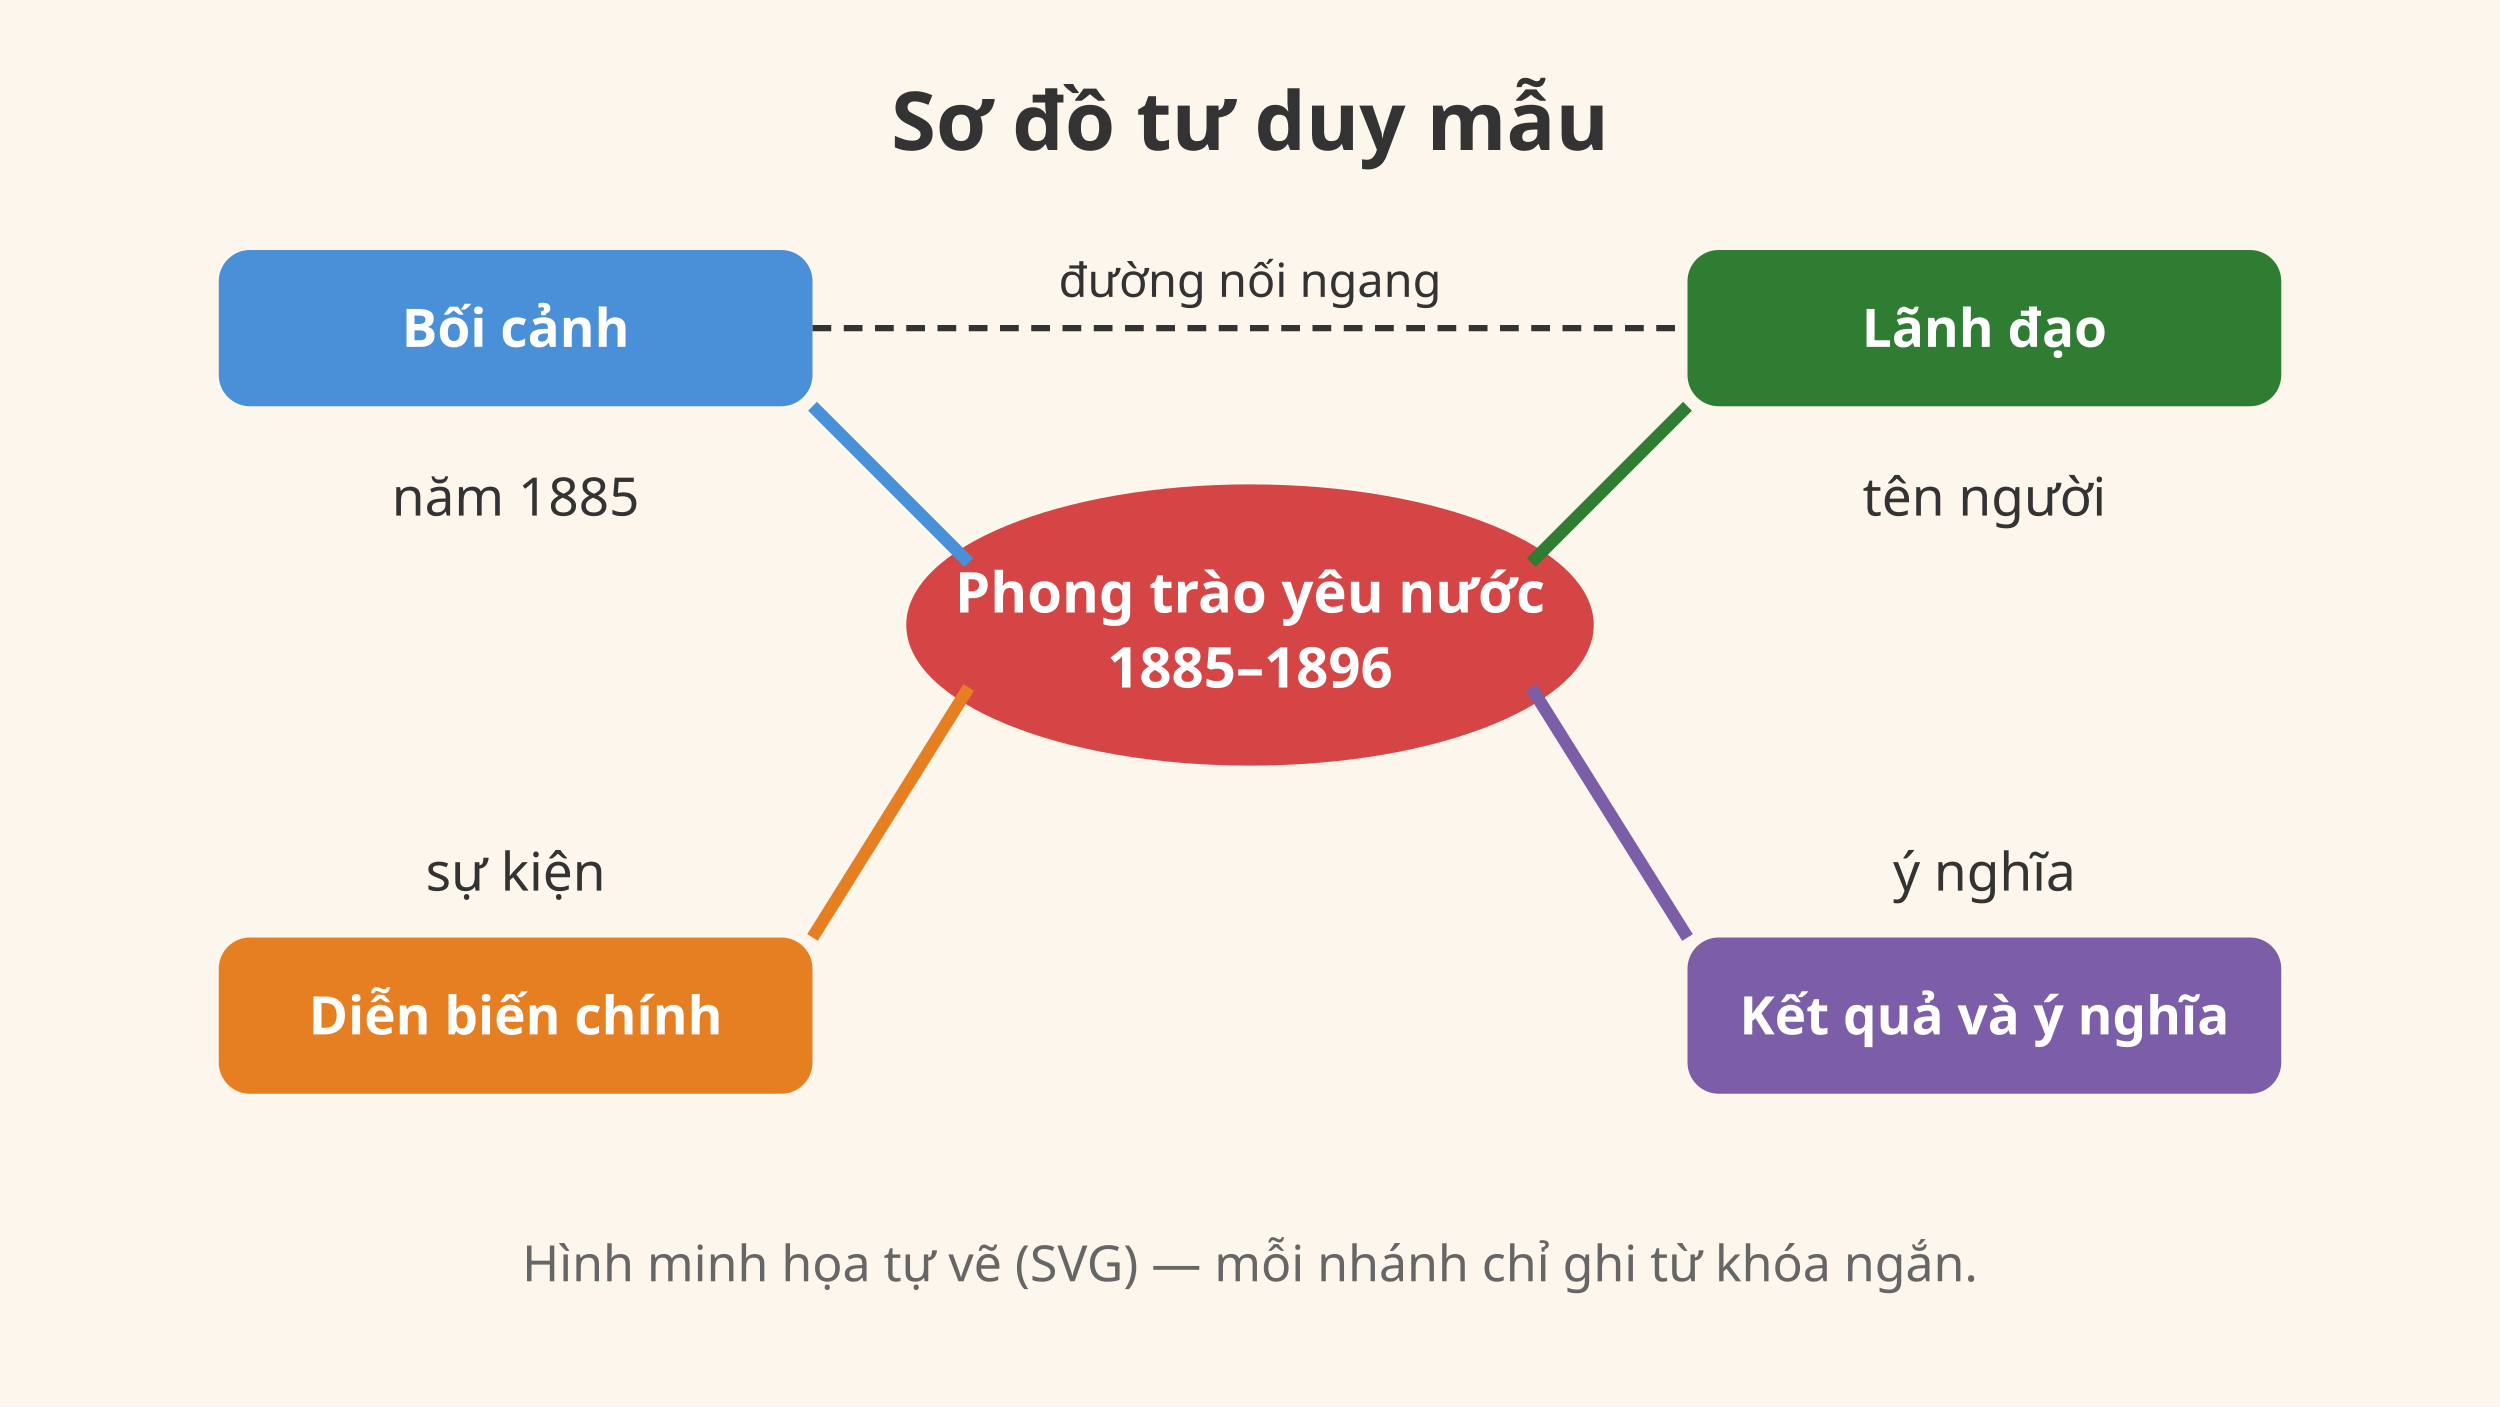
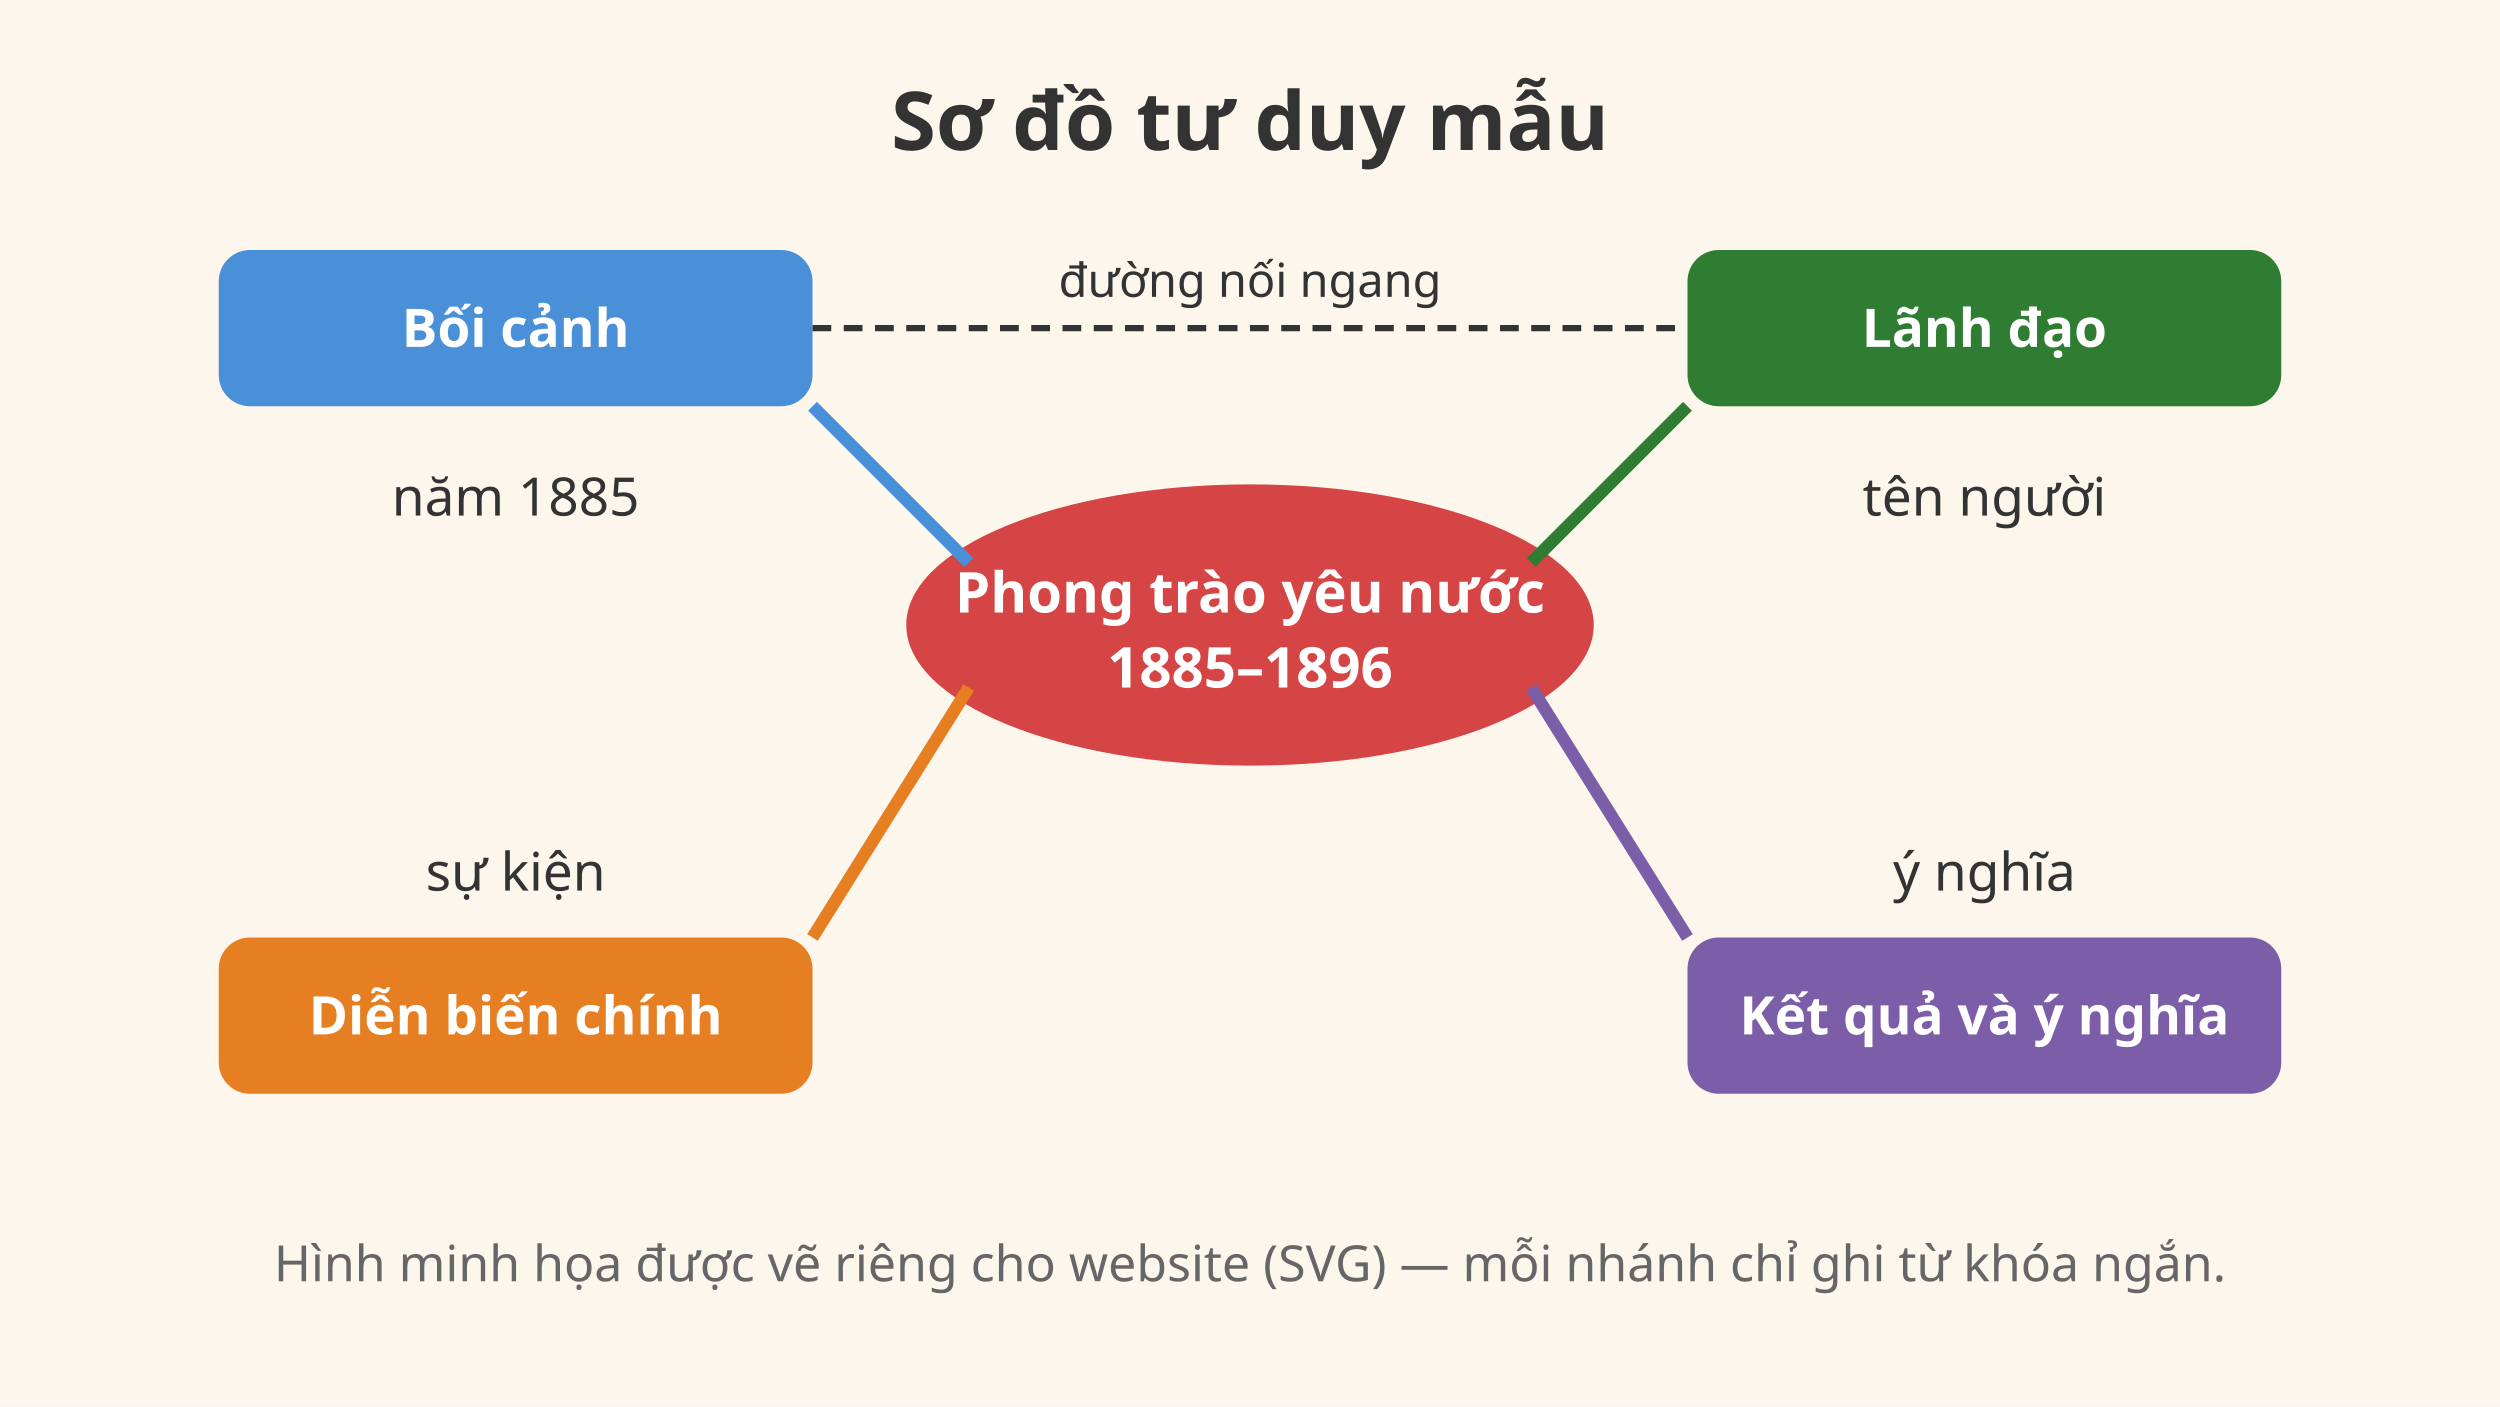
<svg xmlns="http://www.w3.org/2000/svg" width="800" height="450" viewBox="0 0 800 450" role="img" aria-label="Sơ đồ tư duy mẫu cho chương Phong trào yêu nước 1885–1896: bốn nhánh chính là bối cảnh, lãnh đạo, diễn biến chính, kết quả và ý nghĩa, mỗi nhánh có nhánh nhỏ ghi từ khóa ngắn">
  <rect width="800" height="450" fill="#fdf6ec" />
  <text x="400" y="48" font-family="sans-serif" font-size="26" font-weight="bold" text-anchor="middle" fill="#333333">Sơ đồ tư duy mẫu</text>
  <ellipse cx="400" cy="200" rx="110" ry="45" fill="#d64545" />
  <text x="400" y="196" font-family="sans-serif" font-size="18" font-weight="bold" text-anchor="middle" fill="#ffffff">Phong trào yêu nước</text>
  <text x="400" y="220" font-family="sans-serif" font-size="18" font-weight="bold" text-anchor="middle" fill="#ffffff">1885–1896</text>
  <g font-family="sans-serif" font-size="17" text-anchor="middle">
    <rect x="70" y="80" width="190" height="50" rx="10" fill="#4a90d9" />
    <text x="165" y="111" fill="#ffffff" font-weight="bold">Bối cảnh</text>
    <rect x="540" y="80" width="190" height="50" rx="10" fill="#2e7d32" />
    <text x="635" y="111" fill="#ffffff" font-weight="bold">Lãnh đạo</text>
    <rect x="70" y="300" width="190" height="50" rx="10" fill="#e67e22" />
    <text x="165" y="331" fill="#ffffff" font-weight="bold">Diễn biến chính</text>
    <rect x="540" y="300" width="190" height="50" rx="10" fill="#7b5ea7" />
    <text x="635" y="331" fill="#ffffff" font-weight="bold">Kết quả và ý nghĩa</text>
    <text x="165" y="165" fill="#333333">năm 1885</text>
    <text x="635" y="165" fill="#333333">tên người</text>
    <text x="165" y="285" fill="#333333">sự kiện</text>
    <text x="635" y="285" fill="#333333">ý nghĩa</text>
  </g>
  <line x1="310" y1="180" x2="260" y2="130" stroke="#4a90d9" stroke-width="4" />
  <line x1="490" y1="180" x2="540" y2="130" stroke="#2e7d32" stroke-width="4" />
  <line x1="310" y1="220" x2="260" y2="300" stroke="#e67e22" stroke-width="4" />
  <line x1="490" y1="220" x2="540" y2="300" stroke="#7b5ea7" stroke-width="4" />
  <line x1="260" y1="105" x2="540" y2="105" stroke="#333333" stroke-width="2" stroke-dasharray="6,4" />
  <text x="400" y="95" font-family="sans-serif" font-size="15" text-anchor="middle" fill="#333333">đường nối ngang</text>
-   <text x="400" y="410" font-family="sans-serif" font-size="16" text-anchor="middle" fill="#666666">Hình minh họa tự vẽ (SVG) — mỗi nhánh chỉ ghi từ khóa ngắn.</text>
+   <text x="400" y="410" font-family="sans-serif" font-size="16" text-anchor="middle" fill="#666666">Hình minh họa được vẽ riêng cho website (SVG) — mỗi nhánh chỉ ghi từ khóa ngắn.</text>
</svg>
